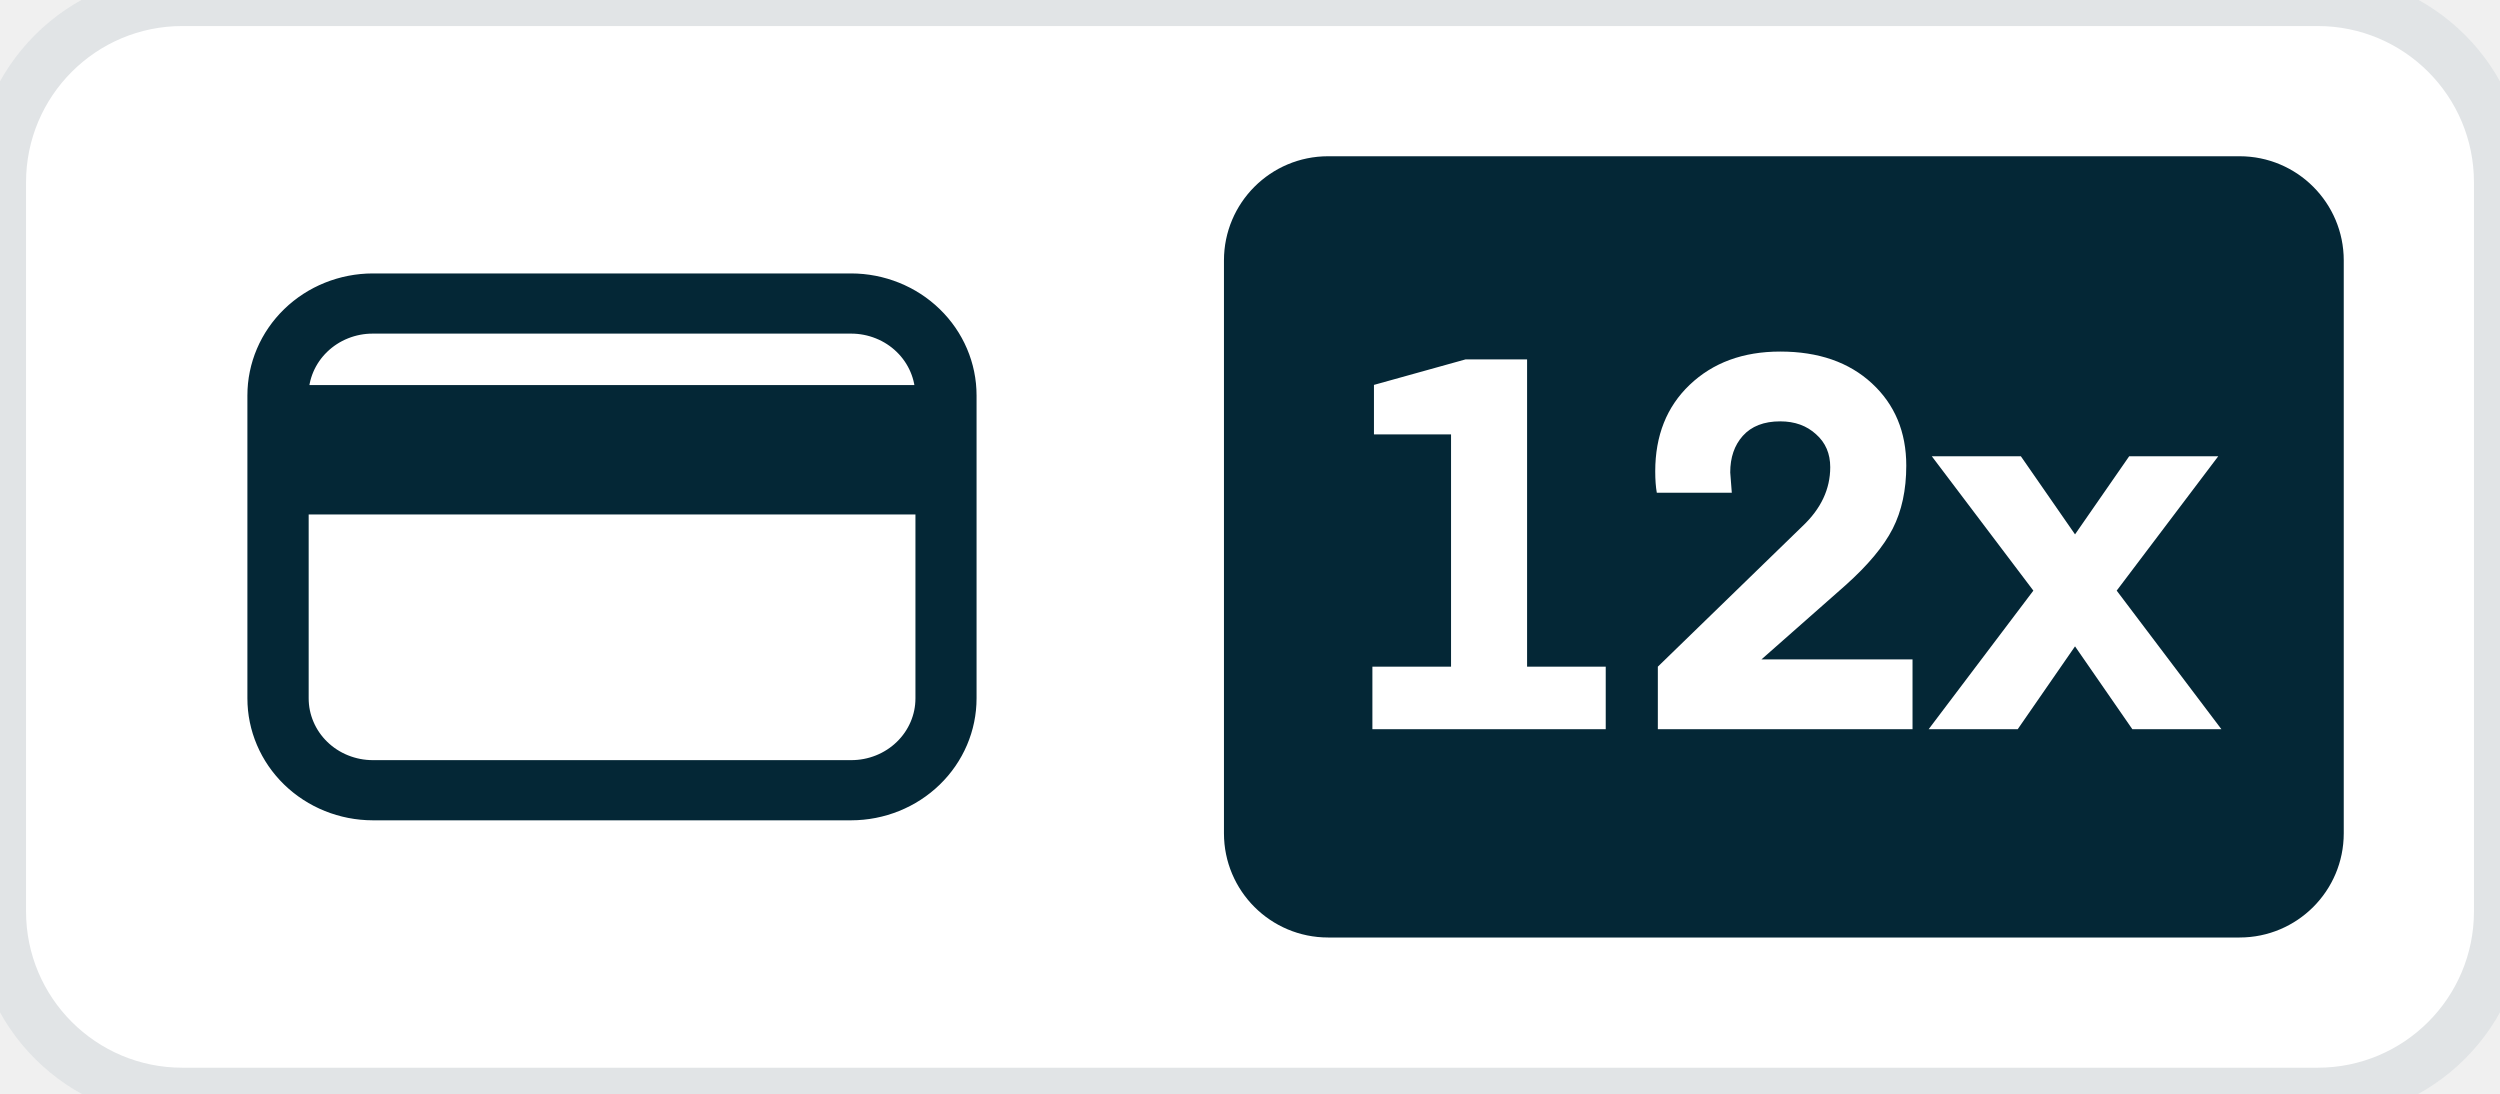
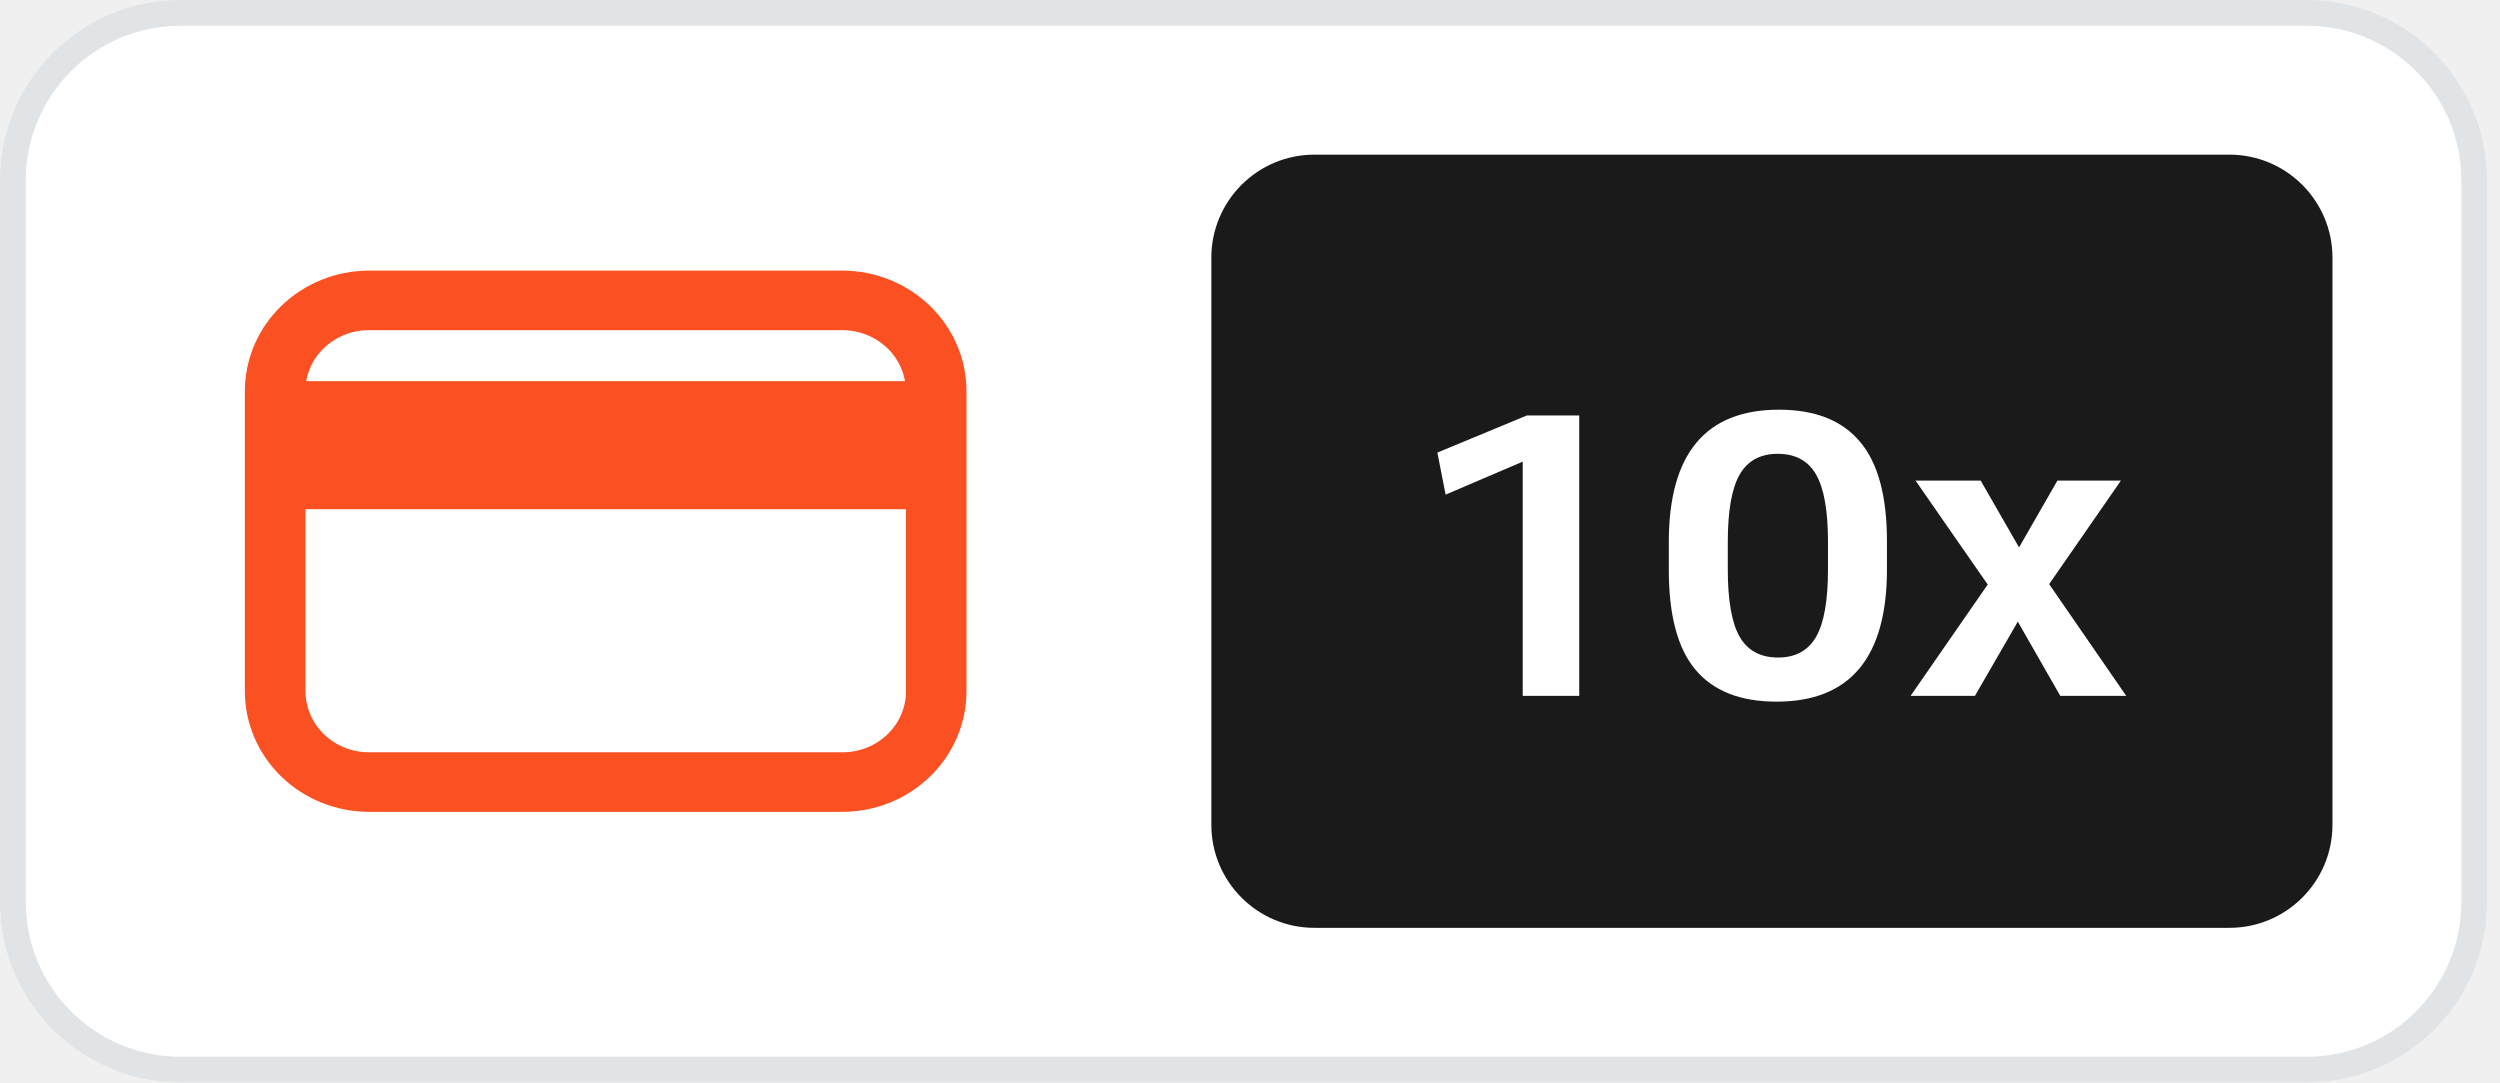
- <svg xmlns="http://www.w3.org/2000/svg" width="96" height="42" viewBox="0 0 96 42" fill="none">
-   <path d="M0 7C0 3.134 3.134 0 7 0H89C92.866 0 96 3.134 96 7V35C96 38.866 92.866 42 89 42H7C3.134 42 0 38.866 0 35V7Z" fill="white" />
-   <path d="M32.686 11H14.314C13.169 11.002 12.071 11.444 11.262 12.229C10.453 13.014 9.999 14.078 10 15.188V26.812C9.999 27.922 10.453 28.986 11.262 29.771C12.071 30.556 13.169 30.998 14.314 31H32.686C33.831 30.998 34.929 30.556 35.738 29.771C36.547 28.986 37.001 27.922 37 26.812V15.188C37.001 14.078 36.547 13.014 35.738 12.229C34.929 11.444 33.831 11.002 32.686 11ZM14.314 12.311H32.686C33.075 12.311 33.461 12.386 33.821 12.531C34.18 12.675 34.507 12.887 34.782 13.155C35.057 13.422 35.275 13.739 35.423 14.088C35.572 14.437 35.648 14.81 35.647 15.188V15.287H11.347V15.188C11.346 14.81 11.422 14.436 11.571 14.086C11.72 13.737 11.938 13.42 12.214 13.153C12.49 12.885 12.817 12.673 13.177 12.529C13.538 12.384 13.924 12.31 14.314 12.311ZM32.686 29.689H14.314C13.925 29.689 13.539 29.614 13.179 29.469C12.82 29.325 12.493 29.113 12.218 28.845C11.943 28.578 11.725 28.261 11.577 27.912C11.428 27.563 11.352 27.19 11.353 26.812V19.256H35.653V26.812C35.654 27.19 35.578 27.564 35.429 27.913C35.28 28.263 35.062 28.58 34.786 28.847C34.51 29.115 34.183 29.327 33.823 29.471C33.462 29.616 33.076 29.69 32.686 29.689Z" fill="#042736" stroke="#042736" />
-   <rect x="47" y="6" width="43" height="30" rx="4" fill="#042736" />
-   <path d="M61.66 25.6V28H52.7V25.6H55.72V16.68H52.76V14.78L56.28 13.8H58.64V25.6H61.66ZM73.441 28H63.661V25.6L69.221 20.2C69.927 19.533 70.281 18.78 70.281 17.94C70.281 17.42 70.101 17 69.741 16.68C69.381 16.347 68.921 16.18 68.361 16.18C67.734 16.18 67.254 16.367 66.921 16.74C66.601 17.1 66.441 17.567 66.441 18.14L66.501 18.92H63.621C63.581 18.693 63.561 18.42 63.561 18.1C63.561 16.727 64.001 15.62 64.881 14.78C65.774 13.927 66.934 13.5 68.361 13.5C69.827 13.5 71.001 13.907 71.881 14.72C72.761 15.533 73.201 16.587 73.201 17.88C73.201 18.813 73.027 19.62 72.681 20.3C72.334 20.98 71.727 21.707 70.861 22.48L67.641 25.32H73.441V28ZM85.181 17.52L81.281 22.68L85.301 28H81.881L79.681 24.82L77.481 28H74.061L78.081 22.68L74.181 17.52H77.601L79.681 20.52L81.761 17.52H85.181Z" fill="white" />
-   <path d="M7 1H89V-1H7V1ZM95 7V35H97V7H95ZM89 41H7V43H89V41ZM1 35V7H-1V35H1ZM7 41C3.686 41 1 38.314 1 35H-1C-1 39.418 2.582 43 7 43V41ZM95 35C95 38.314 92.314 41 89 41V43C93.418 43 97 39.418 97 35H95ZM89 1C92.314 1 95 3.686 95 7H97C97 2.582 93.418 -1 89 -1V1ZM7 -1C2.582 -1 -1 2.582 -1 7H1C1 3.686 3.686 1 7 1V-1Z" fill="#E1E4E6" />
+ <svg xmlns="http://www.w3.org/2000/svg" width="97" height="42" viewBox="0 0 97 42" fill="none">
+   <rect x="0.5" y="0.5" width="95.5" height="41" rx="6.5" fill="white" />
+   <path d="M32.686 11H14.314C13.169 11.002 12.071 11.444 11.262 12.229C10.453 13.014 9.999 14.078 10 15.188V26.812C9.999 27.922 10.453 28.986 11.262 29.771C12.071 30.556 13.169 30.998 14.314 31H32.686C33.831 30.998 34.929 30.556 35.738 29.771C36.547 28.986 37.001 27.922 37 26.812V15.188C37.001 14.078 36.547 13.014 35.738 12.229C34.929 11.444 33.831 11.002 32.686 11ZM14.314 12.311H32.686C33.075 12.311 33.461 12.386 33.821 12.531C34.18 12.675 34.507 12.887 34.782 13.155C35.057 13.422 35.275 13.739 35.423 14.088C35.572 14.437 35.648 14.81 35.647 15.188V15.287H11.347V15.188C11.346 14.81 11.422 14.436 11.571 14.086C11.72 13.737 11.938 13.42 12.214 13.153C12.49 12.885 12.817 12.673 13.177 12.529C13.538 12.384 13.924 12.31 14.314 12.311ZM32.686 29.689H14.314C13.925 29.689 13.539 29.614 13.179 29.469C12.82 29.325 12.493 29.113 12.218 28.845C11.943 28.578 11.725 28.261 11.577 27.912C11.428 27.563 11.352 27.19 11.353 26.812V19.256H35.653V26.812C35.654 27.19 35.578 27.564 35.429 27.913C35.28 28.263 35.062 28.58 34.786 28.847C34.51 29.115 34.183 29.327 33.823 29.471C33.462 29.616 33.076 29.69 32.686 29.689Z" fill="#FA5022" stroke="#FA5022" />
+   <rect x="47" y="6" width="43.5" height="30" rx="4" fill="#1A1A1A" />
+   <path d="M56.09 19.192L55.77 17.56L59.242 16.12H61.274V27H59.082V17.912L56.09 19.192ZM68.926 27.224C67.529 27.224 66.484 26.813 65.79 25.992C65.097 25.171 64.75 23.88 64.75 22.12V21.032C64.75 17.608 66.174 15.896 69.022 15.896C70.419 15.896 71.465 16.307 72.158 17.128C72.862 17.949 73.214 19.24 73.214 21V22.088C73.214 25.512 71.785 27.224 68.926 27.224ZM68.99 25.512C69.662 25.512 70.153 25.245 70.462 24.712C70.772 24.179 70.926 23.304 70.926 22.088V21.032C70.926 19.816 70.772 18.941 70.462 18.408C70.153 17.875 69.657 17.608 68.974 17.608C68.302 17.608 67.811 17.875 67.502 18.408C67.193 18.941 67.038 19.816 67.038 21.032V22.088C67.038 23.304 67.193 24.179 67.502 24.712C67.811 25.245 68.308 25.512 68.99 25.512ZM76.627 27H74.131L77.123 22.68L74.323 18.648H76.851L78.339 21.24L79.827 18.648H82.291L79.507 22.664L82.499 27H79.939L78.291 24.12L76.627 27Z" fill="white" />
+   <rect x="0.5" y="0.5" width="95.5" height="41" rx="6.5" stroke="#E1E4E6" />
</svg>
